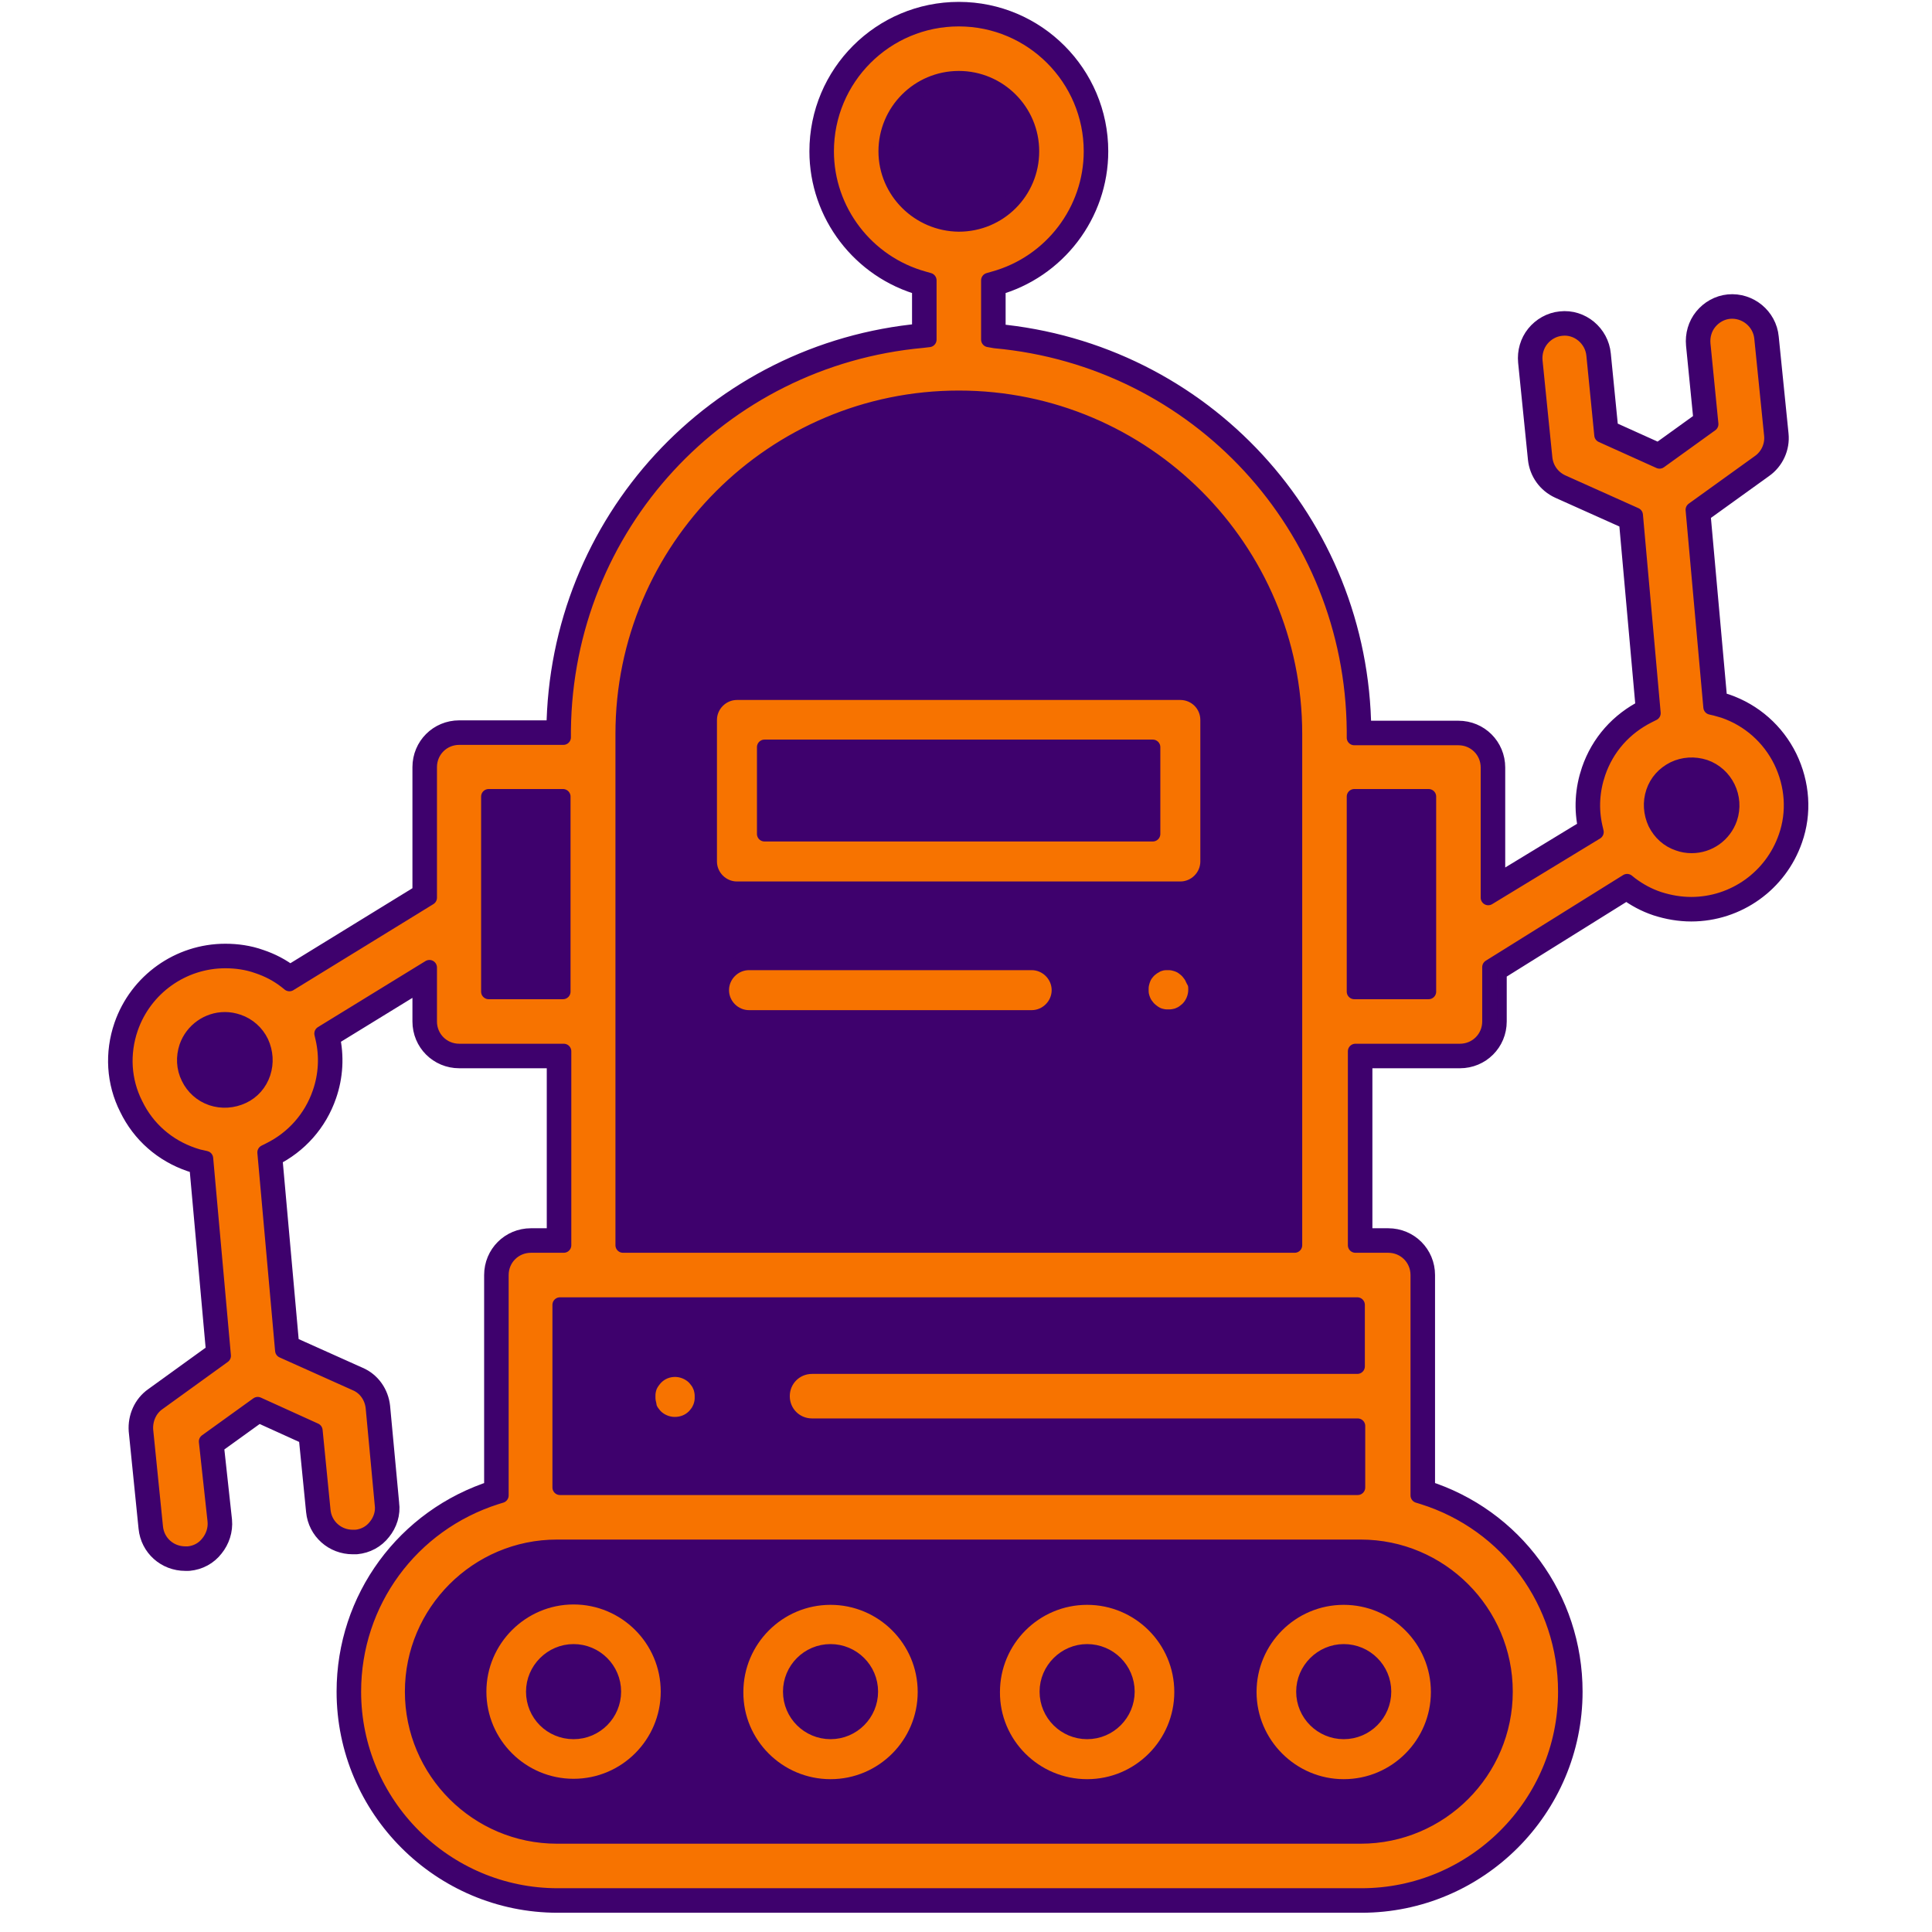
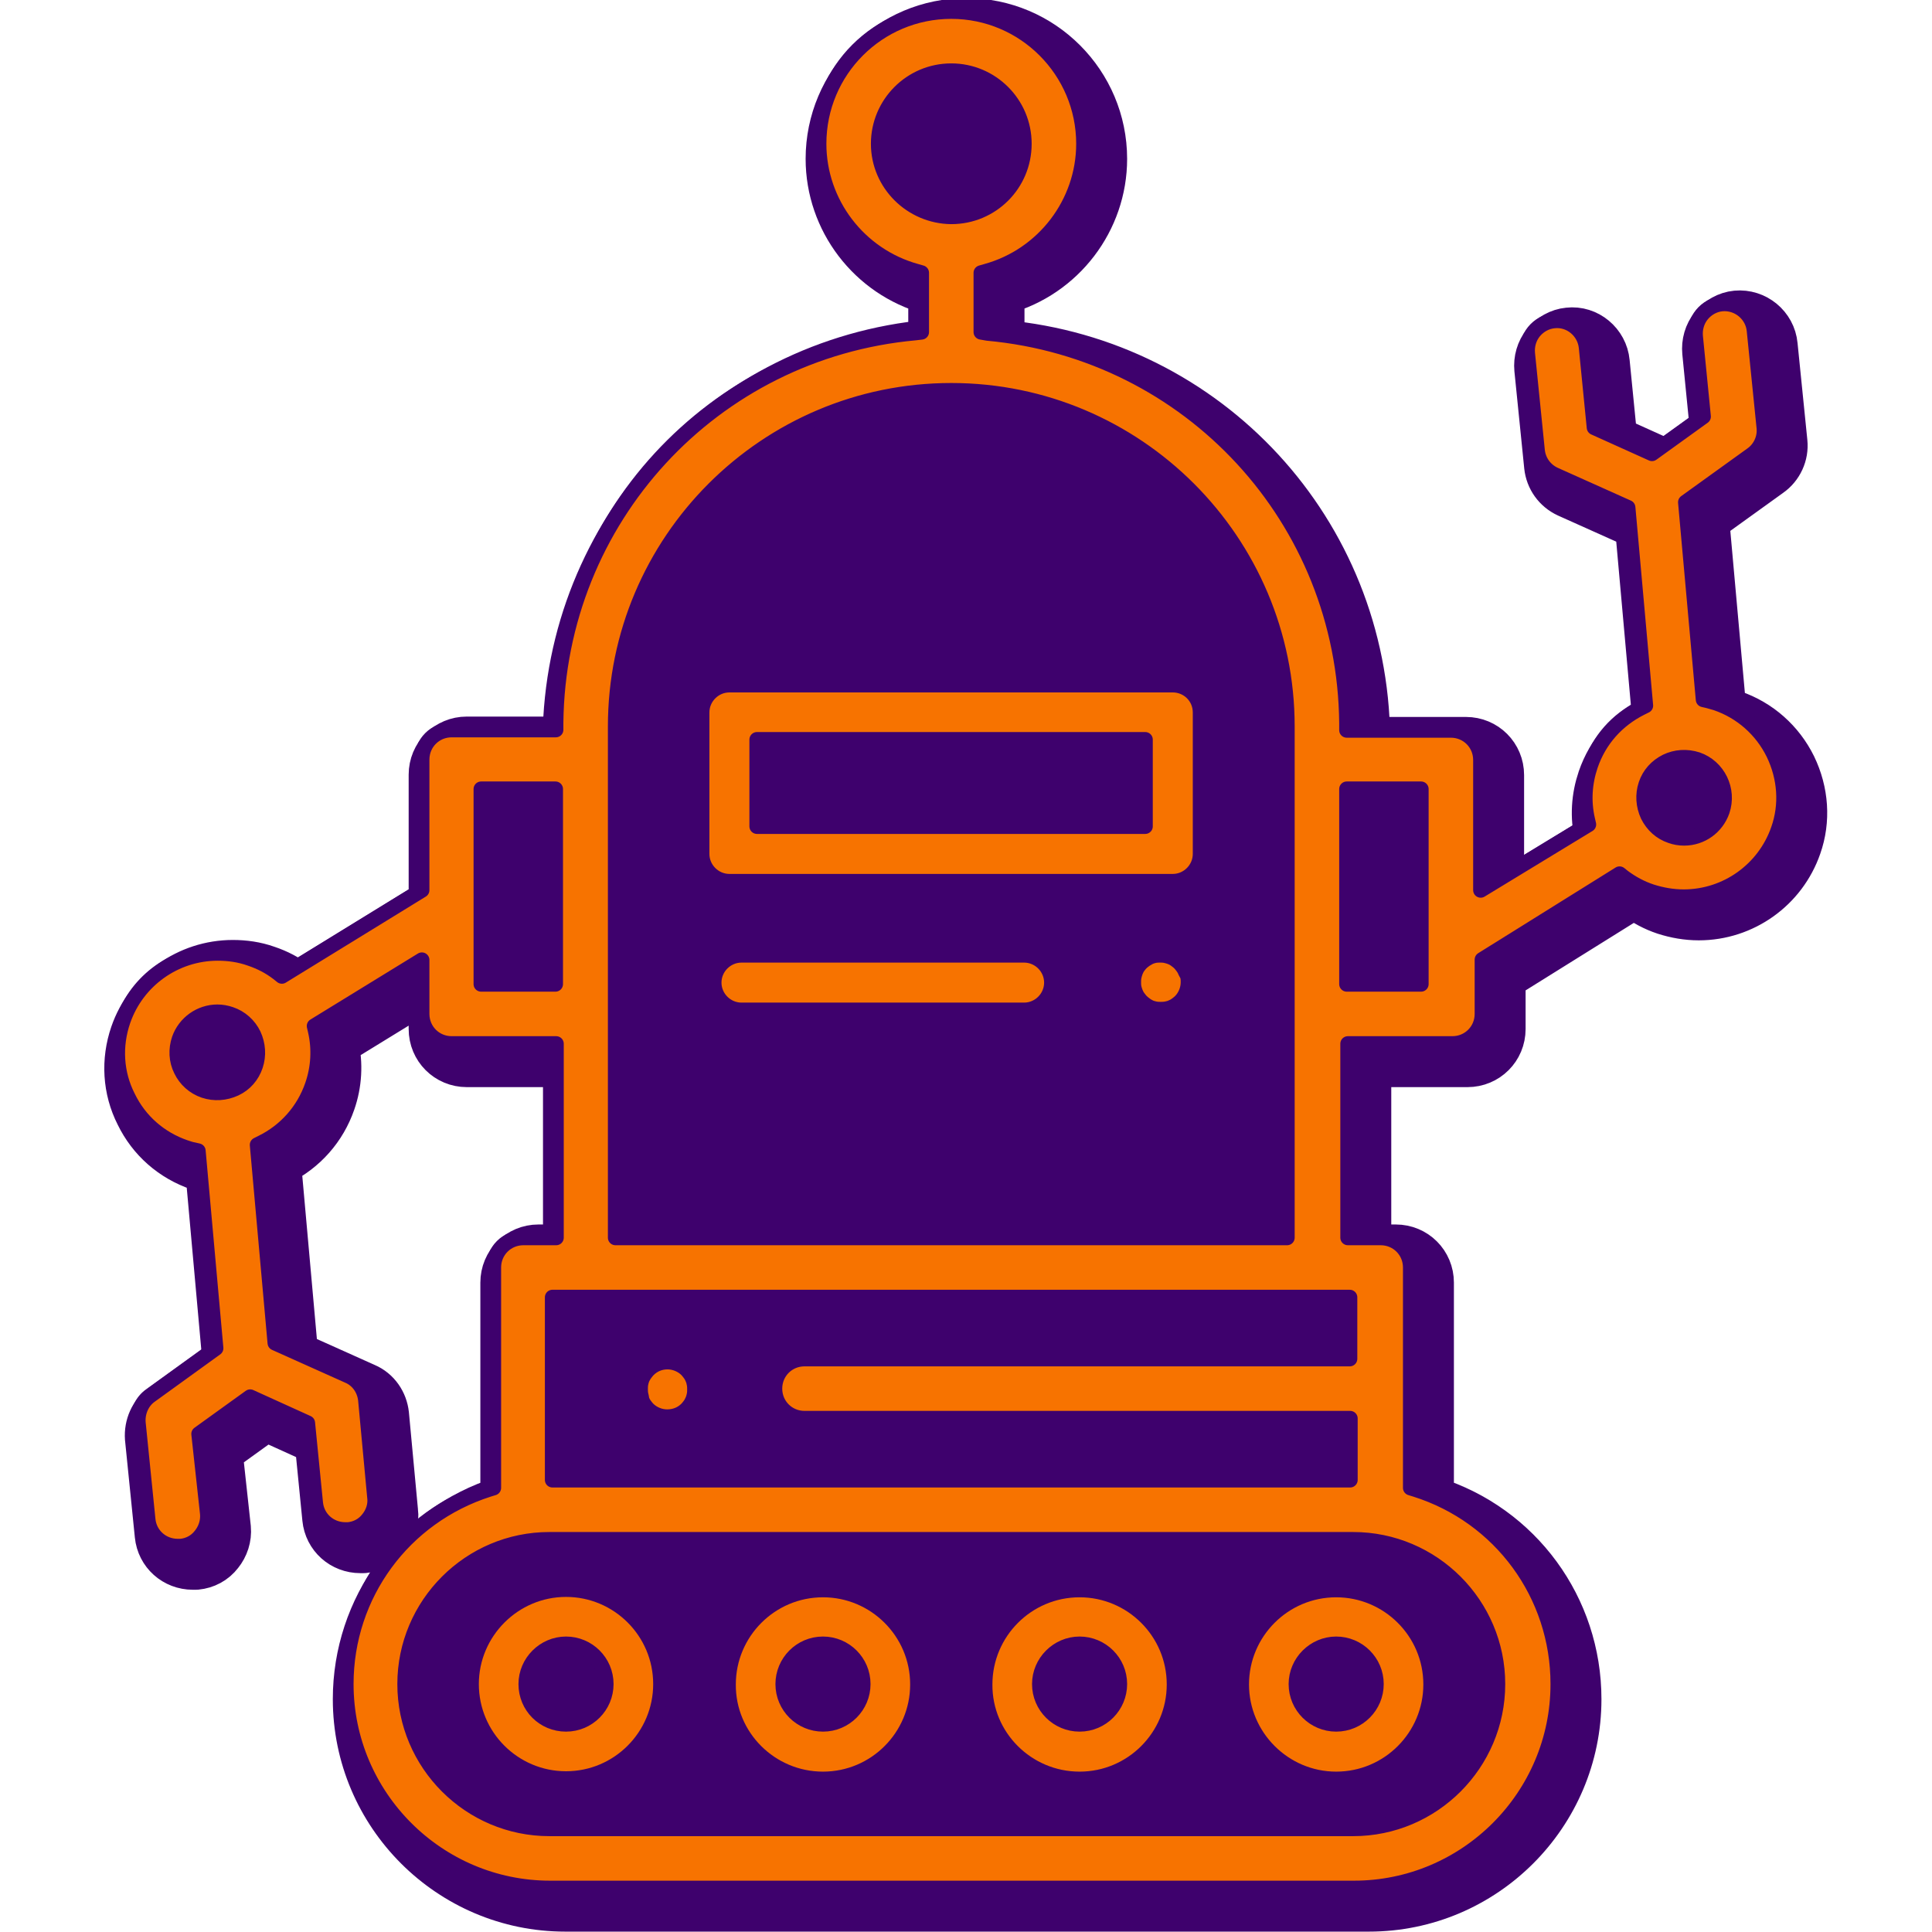
<svg xmlns="http://www.w3.org/2000/svg" version="1.1" id="Capa_1" x="0px" y="0px" viewBox="0 0 512 512" style="enable-background:new 0 0 512 512;" xml:space="preserve">
  <style type="text/css">
- 	.st0{fill:#3E016D;stroke:#3E016D;stroke-width:9;stroke-linecap:round;stroke-linejoin:round;stroke-miterlimit:10;}
+ 	.st0{fill:#3E016D;stroke:#3E016D;stroke-width:15;stroke-linecap:round;stroke-linejoin:round;stroke-miterlimit:10;}
	.st1{fill:#F77300;stroke:#3E016D;stroke-width:4;stroke-linecap:round;stroke-linejoin:round;stroke-miterlimit:10;}
</style>
-   <path class="st0" d="M472,201.7c-3.1-6.3-8.5-11.1-15.2-13.4c-0.7-0.2-1.4-0.4-2.1-0.6l-1.3-0.3l-4.7-52.3l17.5-12.6  c2.3-1.6,3.6-4.4,3.3-7.2l-2.6-25.7c-0.4-4.3-4.3-7.5-8.6-7.1c-2.1,0.2-4,1.3-5.3,2.9c-1.3,1.6-1.9,3.7-1.7,5.8l2.1,21.2l-13.6,9.8  l-15.3-6.9l-2.1-21.2c-0.4-4.3-4.3-7.6-8.6-7.1c-2.1,0.2-4,1.3-5.3,2.9s-1.9,3.7-1.7,5.8l2.6,25.7c0.3,2.8,2,5.2,4.6,6.4l19.4,8.7  l4.7,52.5l-1.2,0.6c-6.4,3.2-11.1,8.5-13.4,15.2c-1.6,4.7-1.9,9.6-0.8,14.4l0.3,1.3l-28.6,17.4v-34.5c0-4.4-3.5-7.9-7.9-7.9h-27.6  v-1.9c-0.5-54-41.5-98.4-95.2-103.3L262,90V74.3l1.4-0.4c15.2-4.2,25.8-18.1,25.8-33.8c0-19.3-15.7-35.1-35.1-35.1  C234.7,5,219,20.7,219,40.1c0,15.7,10.6,29.6,25.8,33.8l1.4,0.4V90l-1.7,0.2c-53.7,4.9-94.6,49.3-95.2,103.3v1.9h-27.6  c-4.4,0-7.9,3.5-7.9,7.9v34.6l-37.1,22.8l-1-0.8c-2.2-1.7-4.7-3-7.4-3.9c-2.8-1-5.7-1.4-8.6-1.4c-11.3,0-21.4,7.2-25.1,17.9  c-2.3,6.7-1.9,13.9,1.3,20.2c3.1,6.4,8.5,11.1,15.2,13.4c0.7,0.2,1.4,0.5,2.1,0.6l1.3,0.3l4.7,52.3l-17.3,12.5  c-2.3,1.6-3.5,4.4-3.3,7.2l2.6,25.7c0.4,4.1,3.8,7.1,7.9,7.1c0.3,0,0.5,0,0.8,0c2.1-0.2,4-1.2,5.3-2.9c1.3-1.6,2-3.7,1.8-5.8  L54.7,382l13.6-9.8l15.2,6.9l2.1,21.2c0.4,4.1,3.8,7.1,7.9,7.1c0.3,0,0.5,0,0.8,0c2.1-0.2,4-1.2,5.3-2.9c1.3-1.6,2-3.7,1.7-5.8  L98.9,373c-0.3-2.8-2-5.3-4.6-6.4l-19.4-8.7l-4.7-52.5l1.2-0.6c6.3-3.1,11.1-8.5,13.4-15.2c1.6-4.6,1.9-9.6,0.8-14.4l-0.3-1.3  l28.5-17.5v14.3c0,4.4,3.5,7.9,7.9,7.9h27.7V330h-8.7c-4.4,0-7.9,3.5-7.9,7.9v58.4l-1.3,0.4c-22.6,7.2-37.8,27.9-37.8,51.6  c0,29.8,24.3,54.1,54.1,54.1h213c29.8,0,54.1-24.3,54.1-54.1c0-23.7-15.2-44.5-37.8-51.6l-1.3-0.4v-58.4c0-4.4-3.5-7.9-7.9-7.9h-8.7  v-51.4h27.7c4.4,0,7.9-3.5,7.9-7.9v-14.3l0-0.1l36.4-22.7l1,0.8c2.3,1.7,4.7,3,7.4,3.9c2.8,0.9,5.7,1.4,8.6,1.4  c11.3,0,21.4-7.2,25.1-17.9C475.6,215.3,475.1,208.1,472,201.7z" />
+   <path class="st0" d="M474,203.7c-3.1-6.3-8.5-11.1-15.2-13.4c-0.7-0.2-1.4-0.4-2.1-0.6l-1.3-0.3l-4.7-52.3l17.5-12.6  c2.3-1.6,3.6-4.4,3.3-7.2l-2.6-25.7c-0.4-4.3-4.3-7.5-8.6-7.1c-2.1,0.2-4,1.3-5.3,2.9s-1.9,3.7-1.7,5.8l2.1,21.2l-13.6,9.8  l-15.3-6.9l-2.1-21.2c-0.4-4.3-4.3-7.6-8.6-7.1c-2.1,0.2-4,1.3-5.3,2.9s-1.9,3.7-1.7,5.8l2.6,25.7c0.3,2.8,2,5.2,4.6,6.4l19.4,8.7  l4.7,52.5l-1.2,0.6c-6.4,3.2-11.1,8.5-13.4,15.2c-1.6,4.7-1.9,9.6-0.8,14.4l0.3,1.3l-28.6,17.4v-34.5c0-4.4-3.5-7.9-7.9-7.9h-27.6  v-1.9c-0.5-54-41.5-98.4-95.2-103.3L264,92V76.3l1.4-0.4c15.2-4.2,25.8-18.1,25.8-33.8c0-19.3-15.7-35.1-35.1-35.1  C236.7,7,221,22.7,221,42.1c0,15.7,10.6,29.6,25.8,33.8l1.4,0.4V92l-1.7,0.2c-53.7,4.9-94.6,49.3-95.2,103.3v1.9h-27.6  c-4.4,0-7.9,3.5-7.9,7.9v34.6l-37.1,22.8l-1-0.8c-2.2-1.7-4.7-3-7.4-3.9c-2.8-1-5.7-1.4-8.6-1.4c-11.3,0-21.4,7.2-25.1,17.9  c-2.3,6.7-1.9,13.9,1.3,20.2c3.1,6.4,8.5,11.1,15.2,13.4c0.7,0.2,1.4,0.5,2.1,0.6l1.3,0.3l4.7,52.3l-17.3,12.5  c-2.3,1.6-3.5,4.4-3.3,7.2l2.6,25.7c0.4,4.1,3.8,7.1,7.9,7.1c0.3,0,0.5,0,0.8,0c2.1-0.2,4-1.2,5.3-2.9c1.3-1.6,2-3.7,1.8-5.8  L56.7,384l13.6-9.8l15.2,6.9l2.1,21.2c0.4,4.1,3.8,7.1,7.9,7.1c0.3,0,0.5,0,0.8,0c2.1-0.2,4-1.2,5.3-2.9c1.3-1.6,2-3.7,1.7-5.8  l-2.4-25.7c-0.3-2.8-2-5.3-4.6-6.4l-19.4-8.7l-4.7-52.5l1.2-0.6c6.3-3.1,11.1-8.5,13.4-15.2c1.6-4.6,1.9-9.6,0.8-14.4l-0.3-1.3  l28.5-17.5v14.3c0,4.4,3.5,7.9,7.9,7.9h27.7V332h-8.7c-4.4,0-7.9,3.5-7.9,7.9v58.4l-1.3,0.4c-22.6,7.2-37.8,27.9-37.8,51.6  c0,29.8,24.3,54.1,54.1,54.1h213c29.8,0,54.1-24.3,54.1-54.1c0-23.7-15.2-44.5-37.8-51.6l-1.3-0.4v-58.4c0-4.4-3.5-7.9-7.9-7.9h-8.7  v-51.4h27.7c4.4,0,7.9-3.5,7.9-7.9v-14.3v-0.1l36.4-22.7l1,0.8c2.3,1.7,4.7,3,7.4,3.9c2.8,0.9,5.7,1.4,8.6,1.4  c11.3,0,21.4-7.2,25.1-17.9C477.6,217.3,477.1,210.1,474,203.7z" />
  <g>
    <g>
-       <path class="st1" d="M356.1,473.5c13.9,0,25.1-11.3,25.1-25.1c0-13.9-11.3-25.1-25.1-25.1c-13.9,0-25.1,11.3-25.1,25.1    C331,462.2,342.3,473.5,356.1,473.5z M356.1,437.7c5.8,0,10.6,4.7,10.6,10.6c0,5.8-4.7,10.6-10.6,10.6c-5.8,0-10.6-4.7-10.6-10.6    C345.5,442.5,350.3,437.7,356.1,437.7z" />
-       <path class="st1" d="M220.1,473.5c13.9,0,25.1-11.3,25.1-25.1c0-13.9-11.3-25.1-25.1-25.1c-13.9,0-25.1,11.3-25.1,25.1    C194.9,462.2,206.2,473.5,220.1,473.5z M220.1,437.7c5.8,0,10.6,4.7,10.6,10.6c0,5.8-4.7,10.6-10.6,10.6    c-5.8,0-10.6-4.7-10.6-10.6C209.5,442.5,214.2,437.7,220.1,437.7z" />
-       <path class="st1" d="M126.9,448.3c0,13.9,11.3,25.1,25.1,25.1c13.9,0,25.1-11.3,25.1-25.1c0-13.9-11.3-25.1-25.1-25.1    C138.2,423.2,126.9,434.5,126.9,448.3z M152,437.7c5.8,0,10.6,4.7,10.6,10.6c0,5.8-4.7,10.6-10.6,10.6s-10.6-4.7-10.6-10.6    C141.4,442.5,146.2,437.7,152,437.7z" />
-       <path class="st1" d="M316.2,259.6c-0.2-0.5-0.4-0.9-0.7-1.3c-0.3-0.4-0.6-0.8-0.9-1.1s-0.7-0.6-1.1-0.9c-0.4-0.3-0.8-0.5-1.3-0.7    c-0.5-0.2-1-0.3-1.4-0.4c-0.5-0.1-0.9-0.1-1.4-0.1c-0.4,0-0.9,0-1.4,0.1c-0.4,0.1-0.8,0.2-1.3,0.4c-0.4,0.2-0.8,0.5-1.2,0.7    c-0.4,0.3-0.8,0.6-1.1,0.9s-0.6,0.7-0.9,1.1c-0.2,0.3-0.4,0.7-0.6,1.2s-0.3,1-0.4,1.4c-0.1,0.5-0.1,0.9-0.1,1.4    c0,0.4,0,0.9,0.1,1.4c0.1,0.4,0.2,0.8,0.4,1.3s0.4,0.9,0.7,1.3c0.3,0.4,0.6,0.8,0.9,1.1c0.3,0.3,0.7,0.6,1.1,0.9s0.8,0.5,1.2,0.7    c0.5,0.2,0.9,0.3,1.4,0.4c0.5,0.1,0.9,0.1,1.4,0.1c0.4,0,0.9,0,1.4-0.1c0.5-0.1,1-0.2,1.4-0.4c0.5-0.2,0.9-0.4,1.3-0.7    c0.4-0.3,0.8-0.6,1.1-0.9c1.3-1.3,2.1-3.2,2.1-5.1c0-0.4,0-0.9-0.1-1.4C316.7,260.5,316.5,260.1,316.2,259.6z" />
-       <path class="st1" d="M273.4,255.1h-74.9c-4,0-7.3,3.3-7.3,7.3s3.3,7.3,7.3,7.3h74.9c4,0,7.3-3.3,7.3-7.3S277.4,255.1,273.4,255.1z    " />
-       <path class="st1" d="M288.1,473.5c13.9,0,25.1-11.3,25.1-25.1c0-13.9-11.3-25.1-25.1-25.1c-13.9,0-25.1,11.3-25.1,25.1    C262.9,462.2,274.2,473.5,288.1,473.5z M288.1,437.7c5.8,0,10.6,4.7,10.6,10.6c0,5.8-4.7,10.6-10.6,10.6    c-5.8,0-10.6-4.7-10.6-10.6C277.5,442.5,282.3,437.7,288.1,437.7z" />
-       <path class="st1" d="M172.1,373c0.2,0.5,0.4,0.9,0.7,1.3c0.3,0.4,0.6,0.8,0.9,1.1c1.3,1.3,3.2,2.1,5.1,2.1c2,0,3.8-0.7,5.2-2.1    c0.3-0.3,0.6-0.7,0.9-1.1c0.3-0.4,0.5-0.9,0.7-1.3c0.2-0.5,0.3-0.9,0.4-1.4c0.1-0.5,0.1-0.9,0.1-1.4c0-0.4,0-0.9-0.1-1.4    s-0.2-1-0.4-1.4c-0.2-0.5-0.4-0.9-0.7-1.3c-0.3-0.4-0.6-0.8-0.9-1.1c-1.3-1.3-3.2-2.1-5.1-2.1c-1.9,0-3.7,0.7-5.1,2.1    c-0.3,0.3-0.6,0.7-0.9,1.1c-0.3,0.4-0.5,0.8-0.7,1.2c-0.2,0.5-0.3,0.9-0.4,1.4c-0.1,0.5-0.1,0.9-0.1,1.4c0,0.4,0,0.9,0.1,1.4    C171.9,371.9,172,372.3,172.1,373z" />
-       <path class="st1" d="M312.8,183.5H195.3c-4,0-7.3,3.3-7.3,7.3v37.5c0,4,3.3,7.3,7.3,7.3h117.5c4,0,7.3-3.3,7.3-7.3v-37.5    C320.1,186.7,316.8,183.5,312.8,183.5z M305.5,221H202.6v-23h102.9V221z" />
-       <path class="st1" d="M472,201.7c-3.1-6.3-8.5-11.1-15.2-13.4c-0.7-0.2-1.4-0.4-2.1-0.6l-1.3-0.3l-4.7-52.3l17.5-12.6    c2.3-1.6,3.6-4.4,3.3-7.2l-2.6-25.7c-0.4-4.3-4.3-7.5-8.6-7.1c-2.1,0.2-4,1.3-5.3,2.9c-1.3,1.6-1.9,3.7-1.7,5.8l2.1,21.2    l-13.6,9.8l-15.3-6.9l-2.1-21.2c-0.4-4.3-4.3-7.6-8.6-7.1c-2.1,0.2-4,1.3-5.3,2.9s-1.9,3.7-1.7,5.8l2.6,25.7    c0.3,2.8,2,5.2,4.6,6.4l19.4,8.7l4.7,52.5l-1.2,0.6c-6.4,3.2-11.1,8.5-13.4,15.2c-1.6,4.7-1.9,9.6-0.8,14.4l0.3,1.3l-28.6,17.4    v-34.5c0-4.4-3.5-7.9-7.9-7.9h-27.6v-1.9c-0.5-54-41.5-98.4-95.2-103.3L262,90V74.3l1.4-0.4c15.2-4.2,25.8-18.1,25.8-33.8    c0-19.3-15.7-35.1-35.1-35.1C234.7,5,219,20.7,219,40.1c0,15.7,10.6,29.6,25.8,33.8l1.4,0.4V90l-1.7,0.2    c-53.7,4.9-94.6,49.3-95.2,103.3v1.9h-27.6c-4.4,0-7.9,3.5-7.9,7.9v34.6l-37.1,22.8l-1-0.8c-2.2-1.7-4.7-3-7.4-3.9    c-2.8-1-5.7-1.4-8.6-1.4c-11.3,0-21.4,7.2-25.1,17.9c-2.3,6.7-1.9,13.9,1.3,20.2c3.1,6.4,8.5,11.1,15.2,13.4    c0.7,0.2,1.4,0.5,2.1,0.6l1.3,0.3l4.7,52.3l-17.3,12.5c-2.3,1.6-3.5,4.4-3.3,7.2l2.6,25.7c0.4,4.1,3.8,7.1,7.9,7.1    c0.3,0,0.5,0,0.8,0c2.1-0.2,4-1.2,5.3-2.9c1.3-1.6,2-3.7,1.8-5.8L54.7,382l13.6-9.8l15.2,6.9l2.1,21.2c0.4,4.1,3.8,7.1,7.9,7.1    c0.3,0,0.5,0,0.8,0c2.1-0.2,4-1.2,5.3-2.9c1.3-1.6,2-3.7,1.7-5.8L98.9,373c-0.3-2.8-2-5.3-4.6-6.4l-19.4-8.7l-4.7-52.5l1.2-0.6    c6.3-3.1,11.1-8.5,13.4-15.2c1.6-4.6,1.9-9.6,0.8-14.4l-0.3-1.3l28.5-17.5v14.3c0,4.4,3.5,7.9,7.9,7.9h27.7V330h-8.7    c-4.4,0-7.9,3.5-7.9,7.9v58.4l-1.3,0.4c-22.6,7.2-37.8,27.9-37.8,51.6c0,29.8,24.3,54.1,54.1,54.1h213c29.8,0,54.1-24.3,54.1-54.1    c0-23.7-15.2-44.5-37.8-51.6l-1.3-0.4v-58.4c0-4.4-3.5-7.9-7.9-7.9h-8.7v-51.4h27.7c4.4,0,7.9-3.5,7.9-7.9v-14.3l0-0.1l36.4-22.7    l1,0.8c2.3,1.7,4.7,3,7.4,3.9c2.8,0.9,5.7,1.4,8.6,1.4c11.3,0,21.4-7.2,25.1-17.9C475.6,215.3,475.1,208.1,472,201.7z M69.7,284.4    c-0.9,2.7-2.8,4.9-5.4,6.1c-2.6,1.2-5.5,1.4-8.2,0.5c-2.7-0.9-4.9-2.9-6.1-5.4c-1.3-2.6-1.4-5.5-0.5-8.2c1.5-4.3,5.6-7.2,10.1-7.2    c1.2,0,2.3,0.2,3.5,0.6c2.7,0.9,4.9,2.9,6.1,5.4C70.4,278.8,70.6,281.7,69.7,284.4z M149.2,262.8h-19.7v-51.7h19.7V262.8z     M234.8,40.1c0-10.6,8.6-19.3,19.3-19.3c10.6,0,19.3,8.6,19.3,19.3c0,10.7-8.6,19.3-19.3,19.3C243.5,59.3,234.8,50.7,234.8,40.1z     M165.1,194.5c0-49.1,39.9-89,89-89c49.1,0,89,39.9,89,89V330h-178V194.5z M398.9,448.3c0,21.1-17.2,38.3-38.3,38.3h-213    c-21.1,0-38.3-17.2-38.3-38.3c0-21.1,17.2-38.3,38.3-38.3h213C381.7,410,398.9,427.2,398.9,448.3z M359.7,345.8v16.3H215.2    c-4.4,0-7.9,3.5-7.9,7.9c0,4.4,3.5,7.9,7.9,7.9h144.6v16.3H148.4v-48.4L359.7,345.8z M378.6,262.8h-19.7v-51.7h19.7V262.8z     M458.4,216.9c-1.5,4.3-5.5,7.2-10.1,7.2c-1.2,0-2.4-0.2-3.5-0.6c-2.7-0.9-4.8-2.8-6.1-5.4c-1.2-2.6-1.4-5.5-0.5-8.2    c0.9-2.7,2.8-4.8,5.4-6.1c2.5-1.2,5.4-1.4,8.2-0.5C457.3,205.2,460.3,211.3,458.4,216.9z" />
+       <path class="st1" d="M354.1,471.5c13.9,0,25.1-11.3,25.1-25.1c0-13.9-11.3-25.1-25.1-25.1c-13.9,0-25.1,11.3-25.1,25.1    S340.3,471.5,354.1,471.5z M354.1,435.7c5.8,0,10.6,4.7,10.6,10.6c0,5.8-4.7,10.6-10.6,10.6c-5.8,0-10.6-4.7-10.6-10.6    C343.5,440.5,348.3,435.7,354.1,435.7z" />
+       <path class="st1" d="M218.1,471.5c13.9,0,25.1-11.3,25.1-25.1c0-13.9-11.3-25.1-25.1-25.1c-13.9,0-25.1,11.3-25.1,25.1    C192.9,460.2,204.2,471.5,218.1,471.5z M218.1,435.7c5.8,0,10.6,4.7,10.6,10.6c0,5.8-4.7,10.6-10.6,10.6    c-5.8,0-10.6-4.7-10.6-10.6C207.5,440.5,212.2,435.7,218.1,435.7z" />
+       <path class="st1" d="M124.9,446.3c0,13.9,11.3,25.1,25.1,25.1c13.9,0,25.1-11.3,25.1-25.1c0-13.9-11.3-25.1-25.1-25.1    C136.2,421.2,124.9,432.5,124.9,446.3z M150,435.7c5.8,0,10.6,4.7,10.6,10.6c0,5.8-4.7,10.6-10.6,10.6s-10.6-4.7-10.6-10.6    C139.4,440.5,144.2,435.7,150,435.7z" />
+       <path class="st1" d="M314.2,257.6c-0.2-0.5-0.4-0.9-0.7-1.3c-0.3-0.4-0.6-0.8-0.9-1.1s-0.7-0.6-1.1-0.9s-0.8-0.5-1.3-0.7    s-1-0.3-1.4-0.4c-0.5-0.1-0.9-0.1-1.4-0.1c-0.4,0-0.9,0-1.4,0.1c-0.4,0.1-0.8,0.2-1.3,0.4c-0.4,0.2-0.8,0.5-1.2,0.7    c-0.4,0.3-0.8,0.6-1.1,0.9s-0.6,0.7-0.9,1.1c-0.2,0.3-0.4,0.7-0.6,1.2s-0.3,1-0.4,1.4c-0.1,0.5-0.1,0.9-0.1,1.4    c0,0.4,0,0.9,0.1,1.4c0.1,0.4,0.2,0.8,0.4,1.3s0.4,0.9,0.7,1.3c0.3,0.4,0.6,0.8,0.9,1.1c0.3,0.3,0.7,0.6,1.1,0.9s0.8,0.5,1.2,0.7    c0.5,0.2,0.9,0.3,1.4,0.4s0.9,0.1,1.4,0.1c0.4,0,0.9,0,1.4-0.1s1-0.2,1.4-0.4c0.5-0.2,0.9-0.4,1.3-0.7c0.4-0.3,0.8-0.6,1.1-0.9    c1.3-1.3,2.1-3.2,2.1-5.1c0-0.4,0-0.9-0.1-1.4C314.7,258.5,314.5,258.1,314.2,257.6z" />
+       <path class="st1" d="M271.4,253.1h-74.9c-4,0-7.3,3.3-7.3,7.3s3.3,7.3,7.3,7.3h74.9c4,0,7.3-3.3,7.3-7.3S275.4,253.1,271.4,253.1z    " />
+       <path class="st1" d="M286.1,471.5c13.9,0,25.1-11.3,25.1-25.1c0-13.9-11.3-25.1-25.1-25.1c-13.9,0-25.1,11.3-25.1,25.1    C260.9,460.2,272.2,471.5,286.1,471.5z M286.1,435.7c5.8,0,10.6,4.7,10.6,10.6c0,5.8-4.7,10.6-10.6,10.6    c-5.8,0-10.6-4.7-10.6-10.6C275.5,440.5,280.3,435.7,286.1,435.7z" />
+       <path class="st1" d="M170.1,371c0.2,0.5,0.4,0.9,0.7,1.3s0.6,0.8,0.9,1.1c1.3,1.3,3.2,2.1,5.1,2.1c2,0,3.8-0.7,5.2-2.1    c0.3-0.3,0.6-0.7,0.9-1.1c0.3-0.4,0.5-0.9,0.7-1.3c0.2-0.5,0.3-0.9,0.4-1.4c0.1-0.5,0.1-0.9,0.1-1.4c0-0.4,0-0.9-0.1-1.4    s-0.2-1-0.4-1.4c-0.2-0.5-0.4-0.9-0.7-1.3s-0.6-0.8-0.9-1.1c-1.3-1.3-3.2-2.1-5.1-2.1c-1.9,0-3.7,0.7-5.1,2.1    c-0.3,0.3-0.6,0.7-0.9,1.1c-0.3,0.4-0.5,0.8-0.7,1.2c-0.2,0.5-0.3,0.9-0.4,1.4c-0.1,0.5-0.1,0.9-0.1,1.4c0,0.4,0,0.9,0.1,1.4    C169.9,369.9,170,370.3,170.1,371z" />
+       <path class="st1" d="M310.8,181.5H193.3c-4,0-7.3,3.3-7.3,7.3v37.5c0,4,3.3,7.3,7.3,7.3h117.5c4,0,7.3-3.3,7.3-7.3v-37.5    C318.1,184.7,314.8,181.5,310.8,181.5z M303.5,219H200.6v-23h102.9V219z" />
+       <path class="st1" d="M470,199.7c-3.1-6.3-8.5-11.1-15.2-13.4c-0.7-0.2-1.4-0.4-2.1-0.6l-1.3-0.3l-4.7-52.3l17.5-12.6    c2.3-1.6,3.6-4.4,3.3-7.2l-2.6-25.7c-0.4-4.3-4.3-7.5-8.6-7.1c-2.1,0.2-4,1.3-5.3,2.9s-1.9,3.7-1.7,5.8l2.1,21.2l-13.6,9.8    l-15.3-6.9l-2.1-21.2c-0.4-4.3-4.3-7.6-8.6-7.1c-2.1,0.2-4,1.3-5.3,2.9s-1.9,3.7-1.7,5.8l2.6,25.7c0.3,2.8,2,5.2,4.6,6.4l19.4,8.7    l4.7,52.5l-1.2,0.6c-6.4,3.2-11.1,8.5-13.4,15.2c-1.6,4.7-1.9,9.6-0.8,14.4l0.3,1.3l-28.6,17.4v-34.5c0-4.4-3.5-7.9-7.9-7.9h-27.6    v-1.9c-0.5-54-41.5-98.4-95.2-103.3L260,88V72.3l1.4-0.4c15.2-4.2,25.8-18.1,25.8-33.8c0-19.3-15.7-35.1-35.1-35.1    C232.7,3,217,18.7,217,38.1c0,15.7,10.6,29.6,25.8,33.8l1.4,0.4V88l-1.7,0.2c-53.7,4.9-94.6,49.3-95.2,103.3v1.9h-27.6    c-4.4,0-7.9,3.5-7.9,7.9v34.6l-37.1,22.8l-1-0.8c-2.2-1.7-4.7-3-7.4-3.9c-2.8-1-5.7-1.4-8.6-1.4c-11.3,0-21.4,7.2-25.1,17.9    c-2.3,6.7-1.9,13.9,1.3,20.2c3.1,6.4,8.5,11.1,15.2,13.4c0.7,0.2,1.4,0.5,2.1,0.6l1.3,0.3l4.7,52.3l-17.3,12.5    c-2.3,1.6-3.5,4.4-3.3,7.2l2.6,25.7c0.4,4.1,3.8,7.1,7.9,7.1c0.3,0,0.5,0,0.8,0c2.1-0.2,4-1.2,5.3-2.9c1.3-1.6,2-3.7,1.8-5.8    L52.7,380l13.6-9.8l15.2,6.9l2.1,21.2c0.4,4.1,3.8,7.1,7.9,7.1c0.3,0,0.5,0,0.8,0c2.1-0.2,4-1.2,5.3-2.9c1.3-1.6,2-3.7,1.7-5.8    L96.9,371c-0.3-2.8-2-5.3-4.6-6.4l-19.4-8.7l-4.7-52.5l1.2-0.6c6.3-3.1,11.1-8.5,13.4-15.2c1.6-4.6,1.9-9.6,0.8-14.4l-0.3-1.3    l28.5-17.5v14.3c0,4.4,3.5,7.9,7.9,7.9h27.7V328h-8.7c-4.4,0-7.9,3.5-7.9,7.9v58.4l-1.3,0.4c-22.6,7.2-37.8,27.9-37.8,51.6    c0,29.8,24.3,54.1,54.1,54.1h213c29.8,0,54.1-24.3,54.1-54.1c0-23.7-15.2-44.5-37.8-51.6l-1.3-0.4v-58.4c0-4.4-3.5-7.9-7.9-7.9    h-8.7v-51.4h27.7c4.4,0,7.9-3.5,7.9-7.9v-14.3v-0.1l36.4-22.7l1,0.8c2.3,1.7,4.7,3,7.4,3.9c2.8,0.9,5.7,1.4,8.6,1.4    c11.3,0,21.4-7.2,25.1-17.9C473.6,213.3,473.1,206.1,470,199.7z M67.7,282.4c-0.9,2.7-2.8,4.9-5.4,6.1s-5.5,1.4-8.2,0.5    s-4.9-2.9-6.1-5.4c-1.3-2.6-1.4-5.5-0.5-8.2c1.5-4.3,5.6-7.2,10.1-7.2c1.2,0,2.3,0.2,3.5,0.6c2.7,0.9,4.9,2.9,6.1,5.4    C68.4,276.8,68.6,279.7,67.7,282.4z M147.2,260.8h-19.7v-51.7h19.7V260.8z M232.8,38.1c0-10.6,8.6-19.3,19.3-19.3    c10.6,0,19.3,8.6,19.3,19.3s-8.6,19.3-19.3,19.3C241.5,57.3,232.8,48.7,232.8,38.1z M163.1,192.5c0-49.1,39.9-89,89-89    s89,39.9,89,89V328h-178V192.5z M396.9,446.3c0,21.1-17.2,38.3-38.3,38.3h-213c-21.1,0-38.3-17.2-38.3-38.3    c0-21.1,17.2-38.3,38.3-38.3h213C379.7,408,396.9,425.2,396.9,446.3z M357.7,343.8v16.3H213.2c-4.4,0-7.9,3.5-7.9,7.9    s3.5,7.9,7.9,7.9h144.6v16.3H146.4v-48.4L357.7,343.8z M376.6,260.8h-19.7v-51.7h19.7V260.8z M456.4,214.9    c-1.5,4.3-5.5,7.2-10.1,7.2c-1.2,0-2.4-0.2-3.5-0.6c-2.7-0.9-4.8-2.8-6.1-5.4c-1.2-2.6-1.4-5.5-0.5-8.2s2.8-4.8,5.4-6.1    c2.5-1.2,5.4-1.4,8.2-0.5C455.3,203.2,458.3,209.3,456.4,214.9z" />
    </g>
  </g>
</svg>
